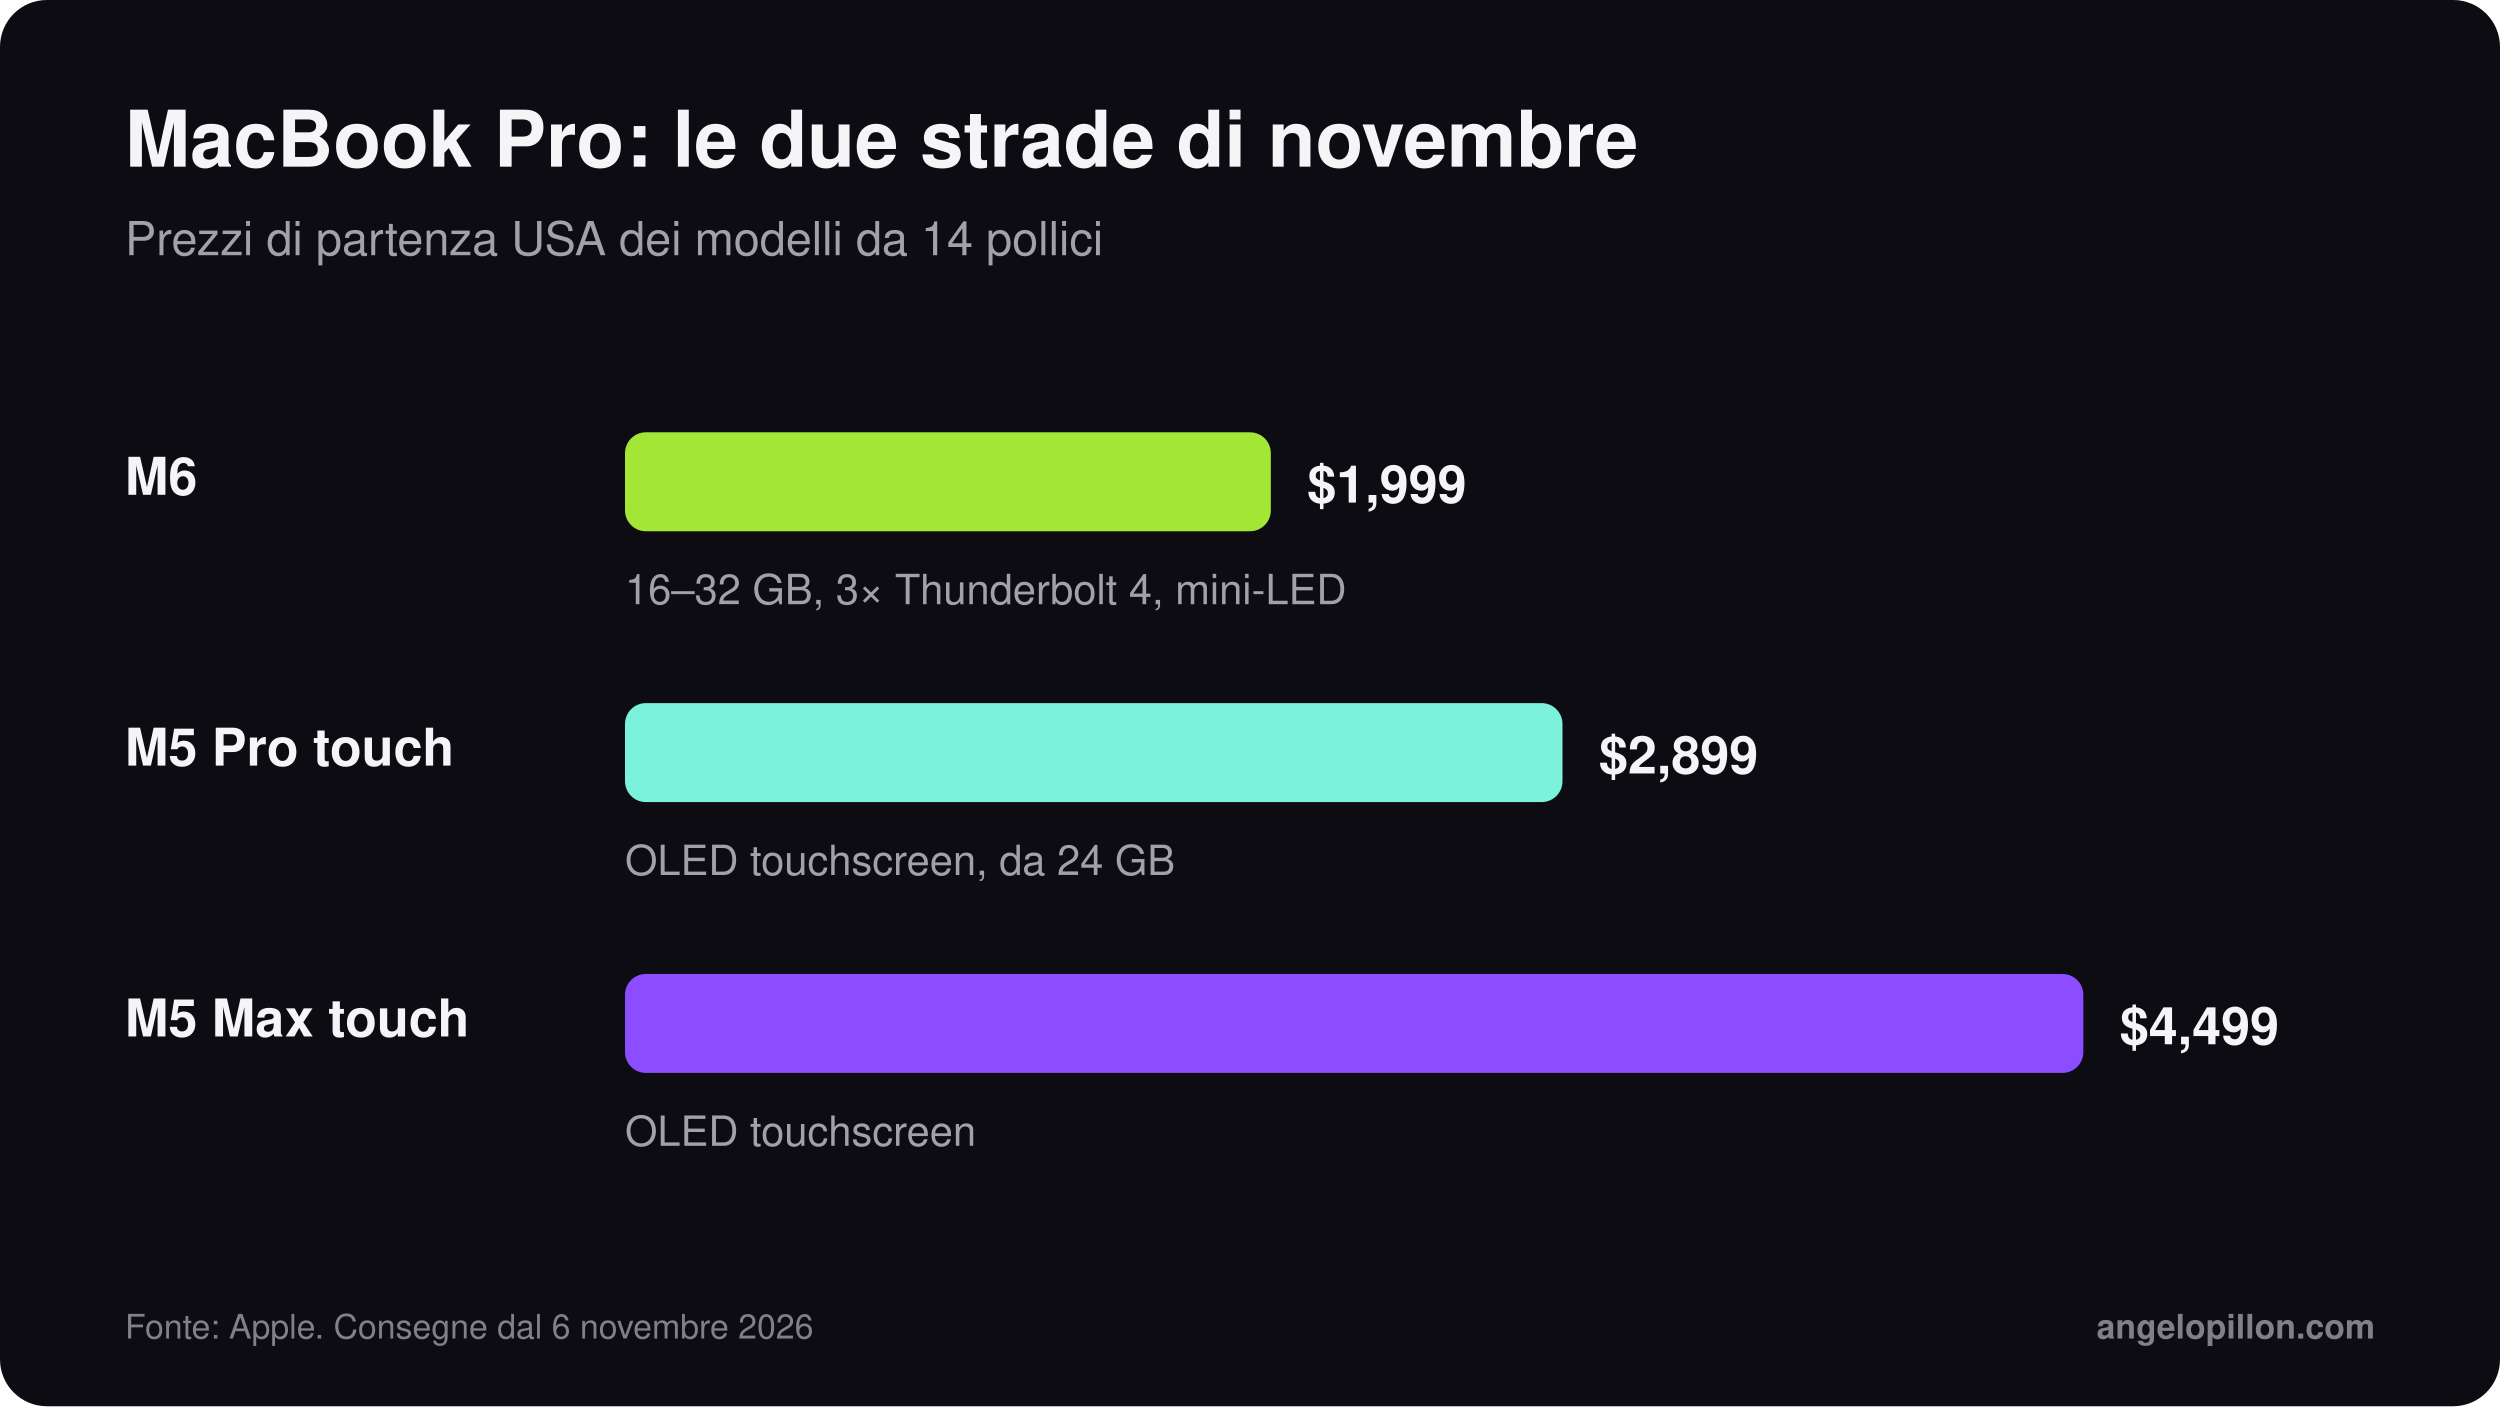
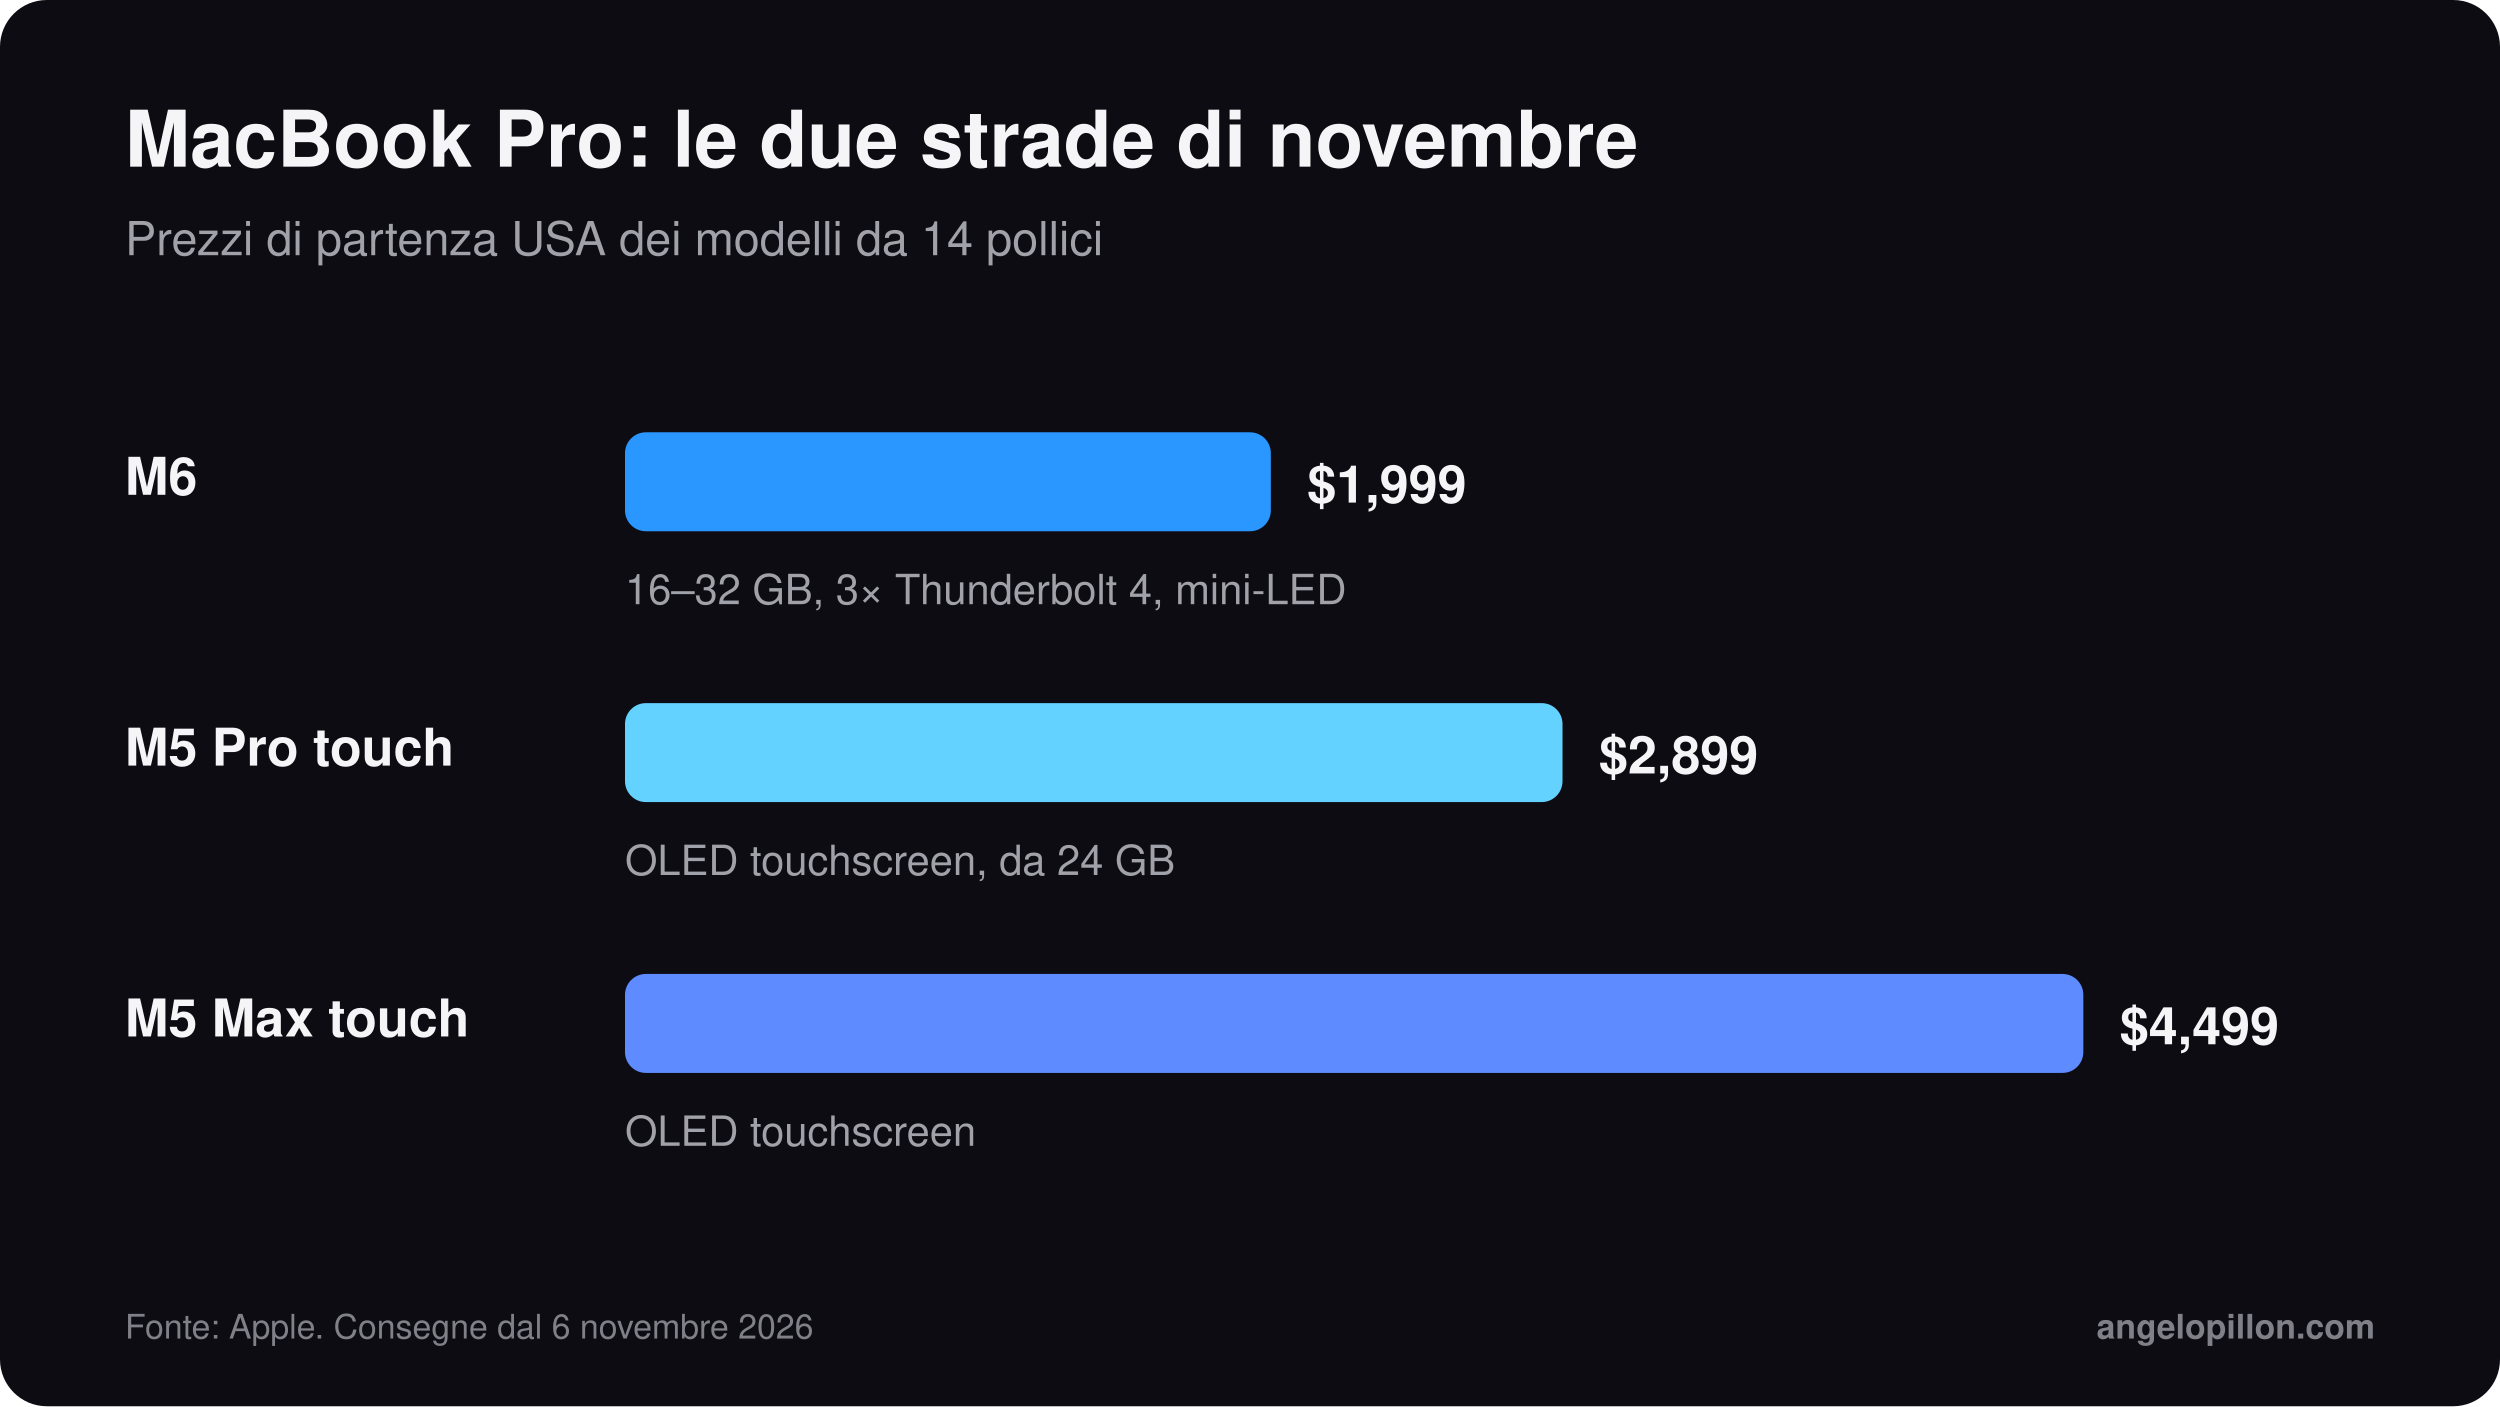
<svg xmlns="http://www.w3.org/2000/svg" viewBox="0 0 960 540" width="960" height="540" font-family="Helvetica Neue, Helvetica, Arial, sans-serif" role="img">
  <rect x="0" y="0" width="960" height="540" rx="18" fill="#0C0C12" />
  <text x="48" y="64" font-size="30" font-weight="750" fill="#F5F5F7" text-anchor="start">MacBook Pro: le due strade di novembre</text>
  <text x="48" y="98" font-size="18" font-weight="450" fill="#A1A1AA" text-anchor="start">Prezzi di partenza USA dei modelli da 14 pollici</text>
  <text x="48" y="190" font-size="20" font-weight="700" fill="#F5F5F7" text-anchor="start">M6</text>
-   <rect x="240" y="166" width="248" height="38" rx="8" fill="#A3E635" />
+   <rect x="240" y="166" width="248" height="38" rx="8" fill="#2997FF" />
  <text x="502" y="193" font-size="20" font-weight="700" fill="#F5F5F7" text-anchor="start">$1,999</text>
  <text x="240" y="232" font-size="16" font-weight="500" fill="#A1A1AA" text-anchor="start">16–32 GB, 3× Thunderbolt 4, mini-LED</text>
  <text x="48" y="294" font-size="20" font-weight="700" fill="#F5F5F7" text-anchor="start">M5 Pro touch</text>
-   <rect x="240" y="270" width="360" height="38" rx="8" fill="#7CF2DC" />
+   <rect x="240" y="270" width="360" height="38" rx="8" fill="#64D2FF" />
  <text x="614" y="297" font-size="20" font-weight="700" fill="#F5F5F7" text-anchor="start">$2,899</text>
  <text x="240" y="336" font-size="16" font-weight="500" fill="#A1A1AA" text-anchor="start">OLED touchscreen, da 24 GB</text>
  <text x="48" y="398" font-size="20" font-weight="700" fill="#F5F5F7" text-anchor="start">M5 Max touch</text>
-   <rect x="240" y="374" width="560" height="38" rx="8" fill="#8B4DFF" />
+   <rect x="240" y="374" width="560" height="38" rx="8" fill="#5E8BFF" />
  <text x="814" y="401" font-size="20" font-weight="700" fill="#F5F5F7" text-anchor="start">$4,499</text>
  <text x="240" y="440" font-size="16" font-weight="500" fill="#A1A1AA" text-anchor="start">OLED touchscreen</text>
  <text x="48" y="514" font-size="13" font-weight="450" fill="#808089" text-anchor="start">Fonte: Apple. Consegne dal 6 novembre 2026</text>
  <text x="912" y="514" font-size="13" font-weight="600" fill="#808089" text-anchor="end">angelopillon.com</text>
</svg>
